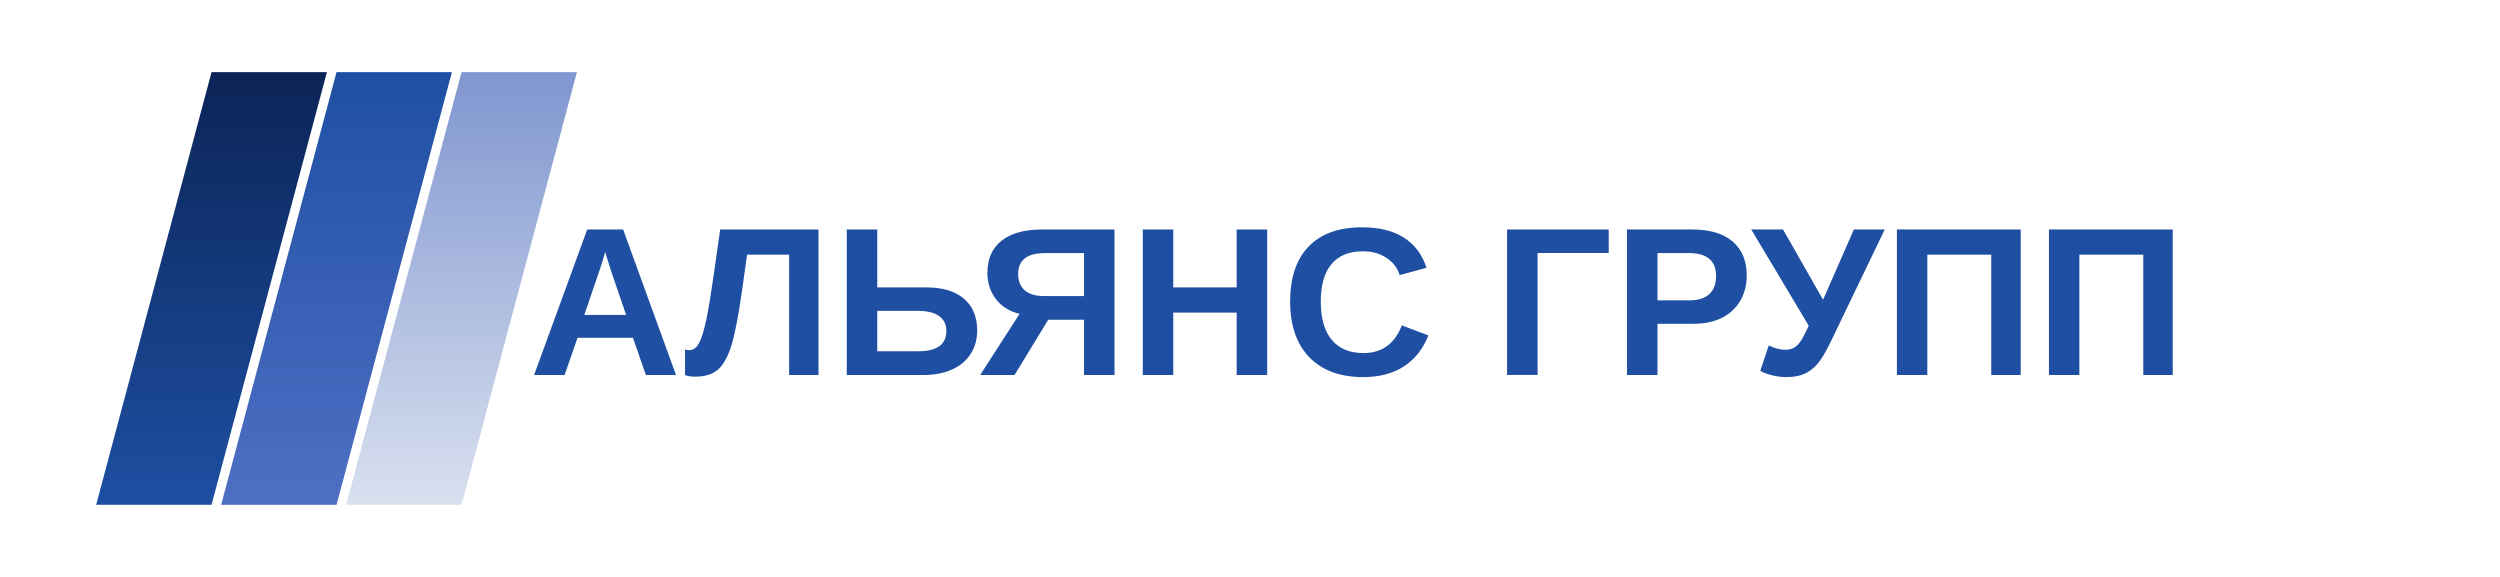
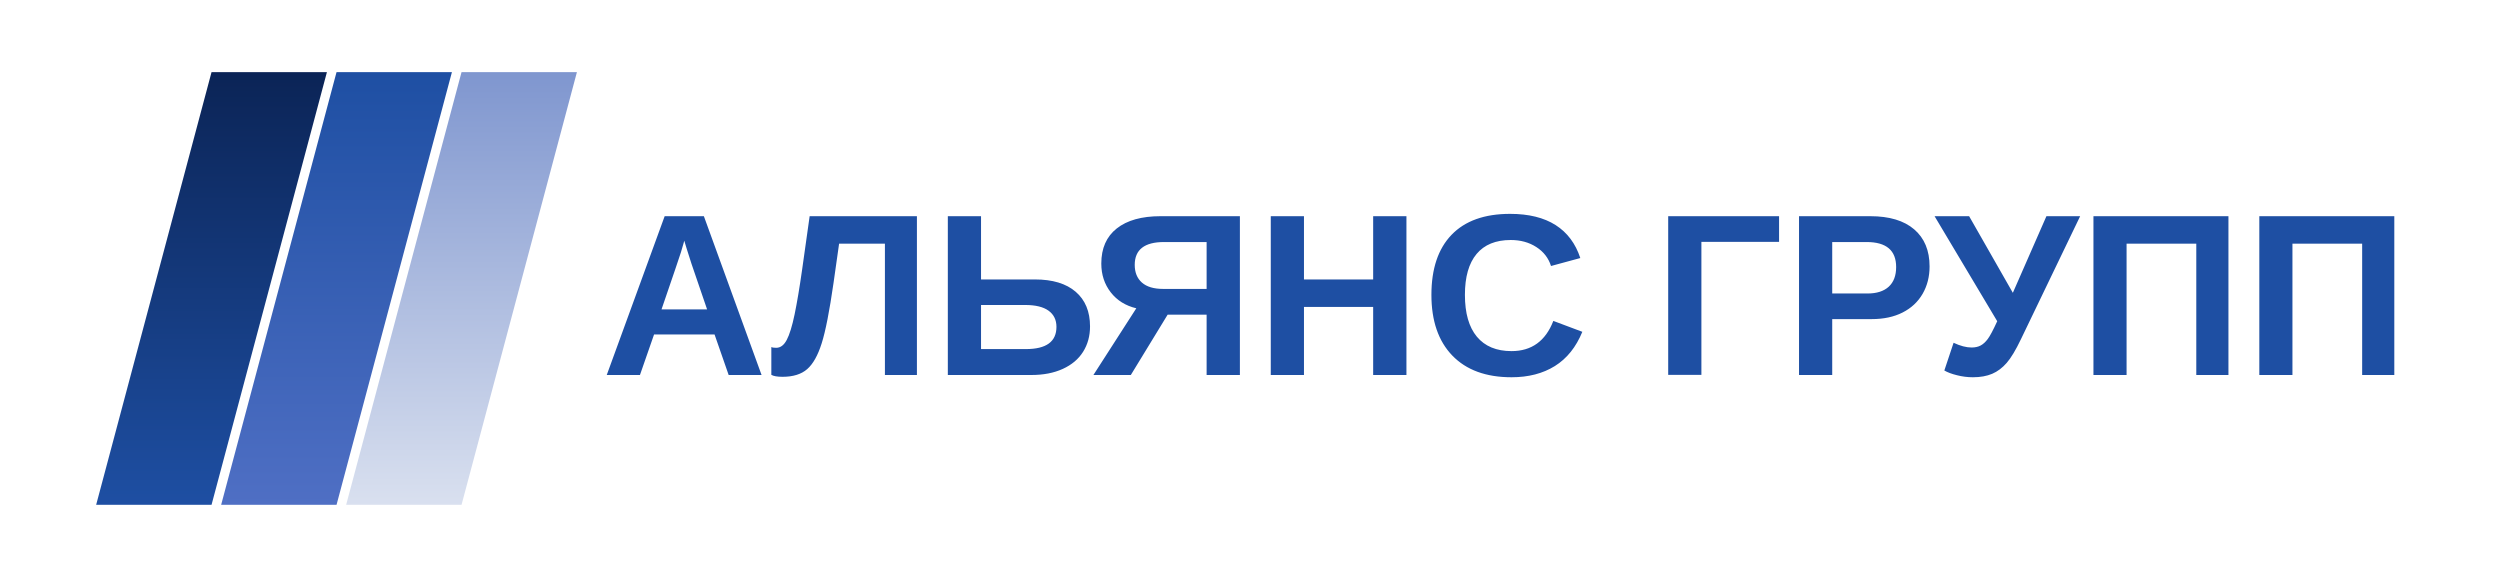
<svg xmlns="http://www.w3.org/2000/svg" viewBox="0 0 520 120">
  <defs>
    <linearGradient id="lg1" x1="0" y1="0" x2="0" y2="1">
      <stop offset="0%" stop-color="#0b2456" />
      <stop offset="100%" stop-color="#1e4fa3" />
    </linearGradient>
    <linearGradient id="lg2" x1="0" y1="0" x2="0" y2="1">
      <stop offset="0%" stop-color="#1e4fa3" />
      <stop offset="100%" stop-color="#4f6fc4" />
    </linearGradient>
    <linearGradient id="lg3" x1="0" y1="0" x2="0" y2="1">
      <stop offset="0%" stop-color="#7f96cf" />
      <stop offset="100%" stop-color="#d9e0ef" />
    </linearGradient>
  </defs>
  <polygon points="20,105 44,105 68,15 44,15" fill="url(#lg1)" />
  <polygon points="46,105 70,105 94,15 70,15" fill="url(#lg2)" />
  <polygon points="72,105 96,105 120,15 96,15" fill="url(#lg3)" />
-   <text x="110" y="78" font-family="IBM Plex Sans, Arial, sans-serif" font-size="44" font-weight="700" fill="#1e4fa3">
+   <text x="125" y="78" font-family="IBM Plex Sans, Arial, sans-serif" font-size="48" font-weight="700" fill="#1e4fa3">
АЛЬЯНС ГРУПП
</text>
</svg>
